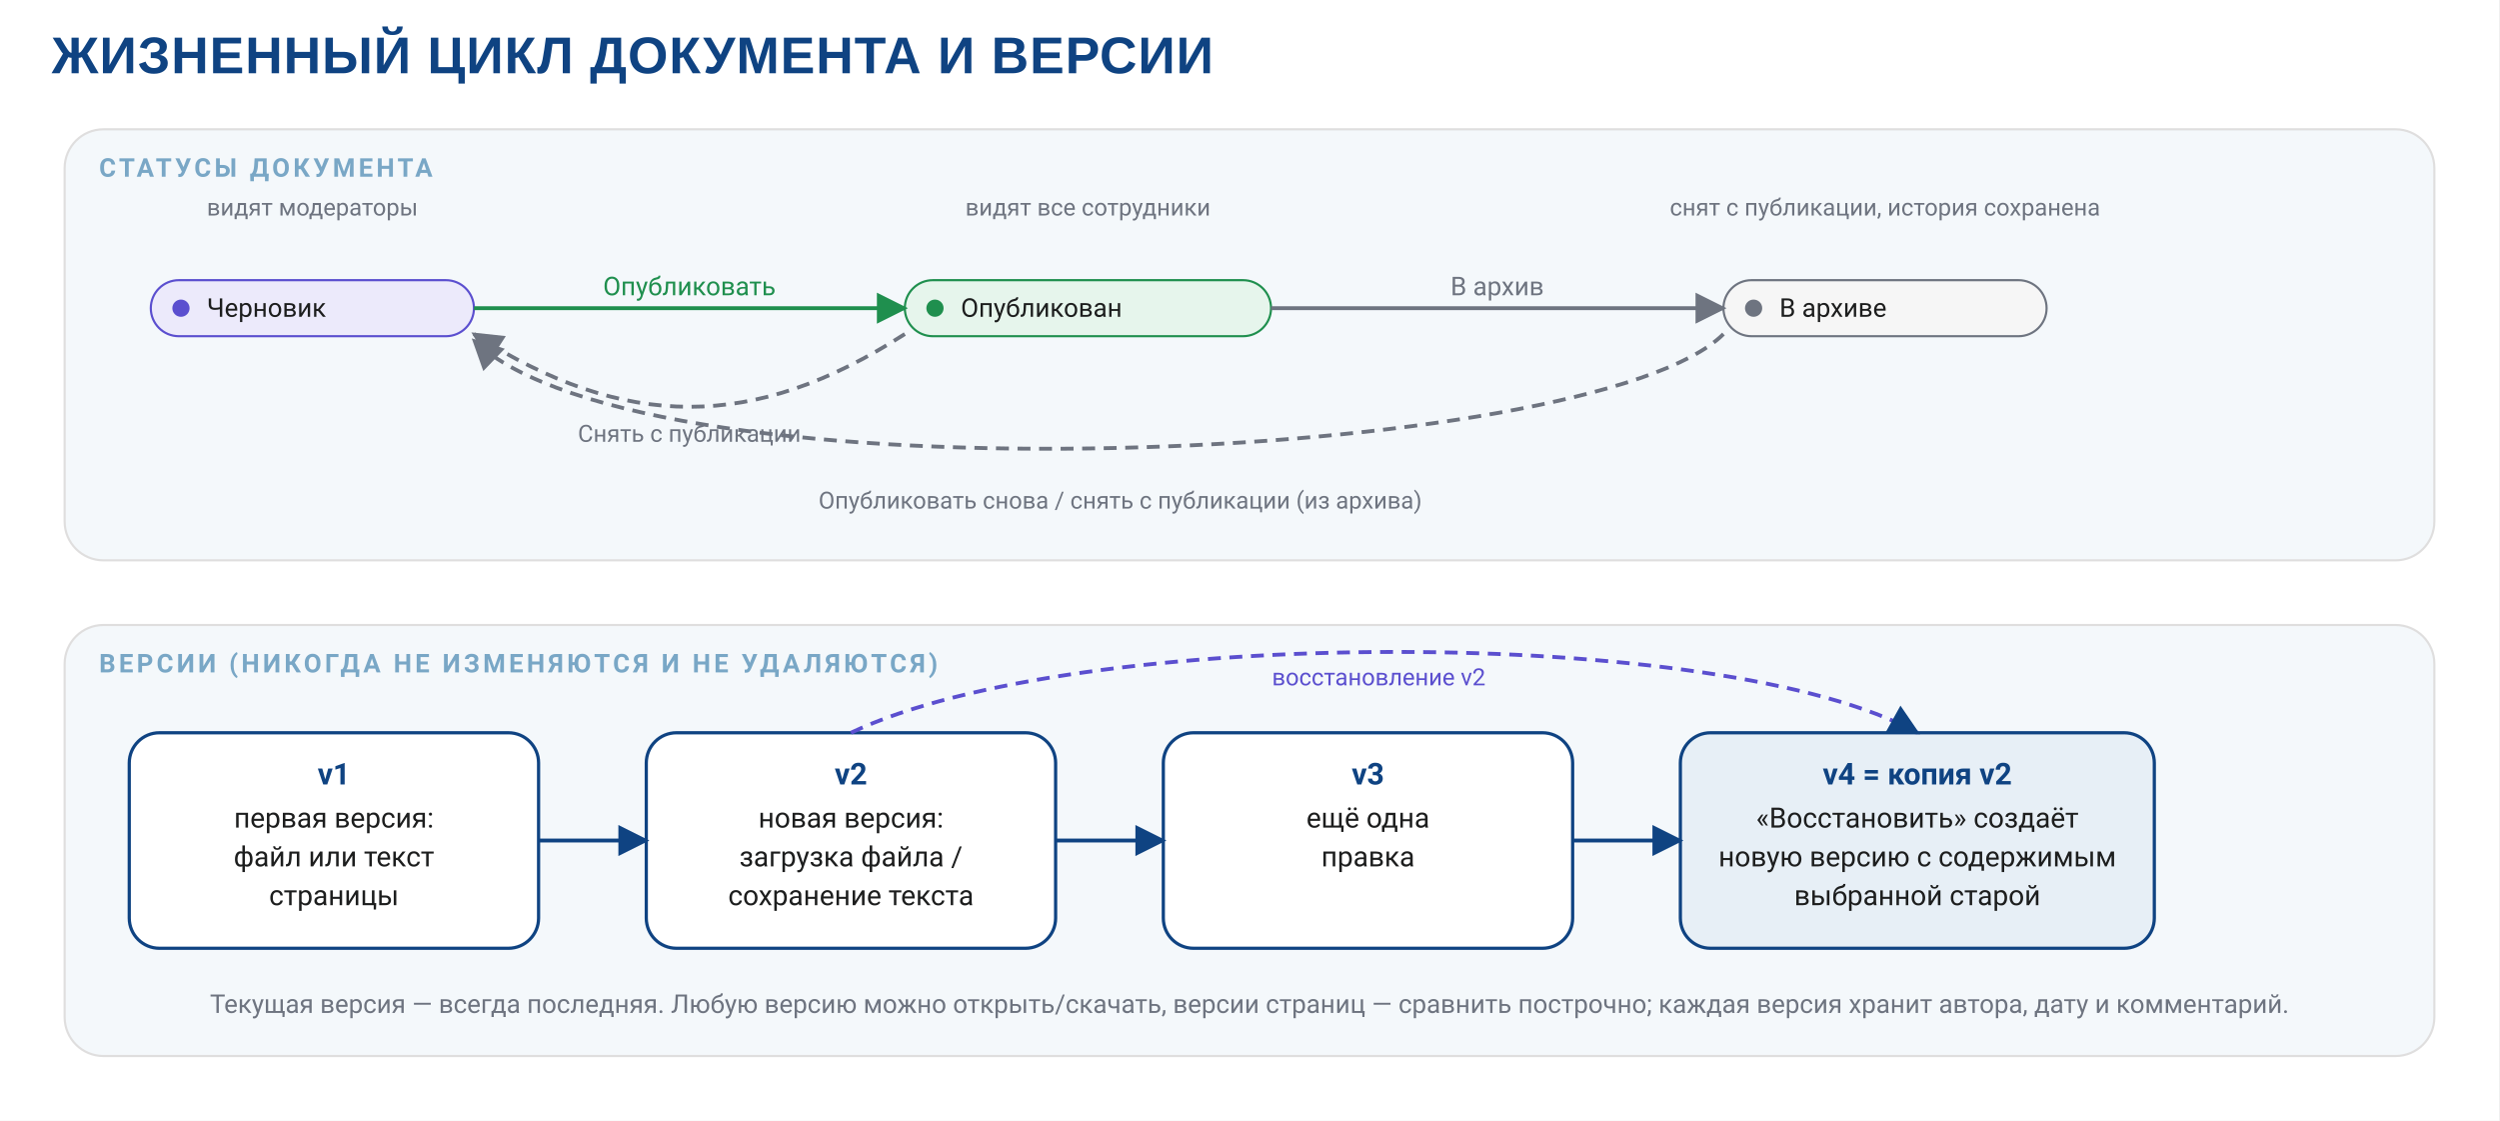
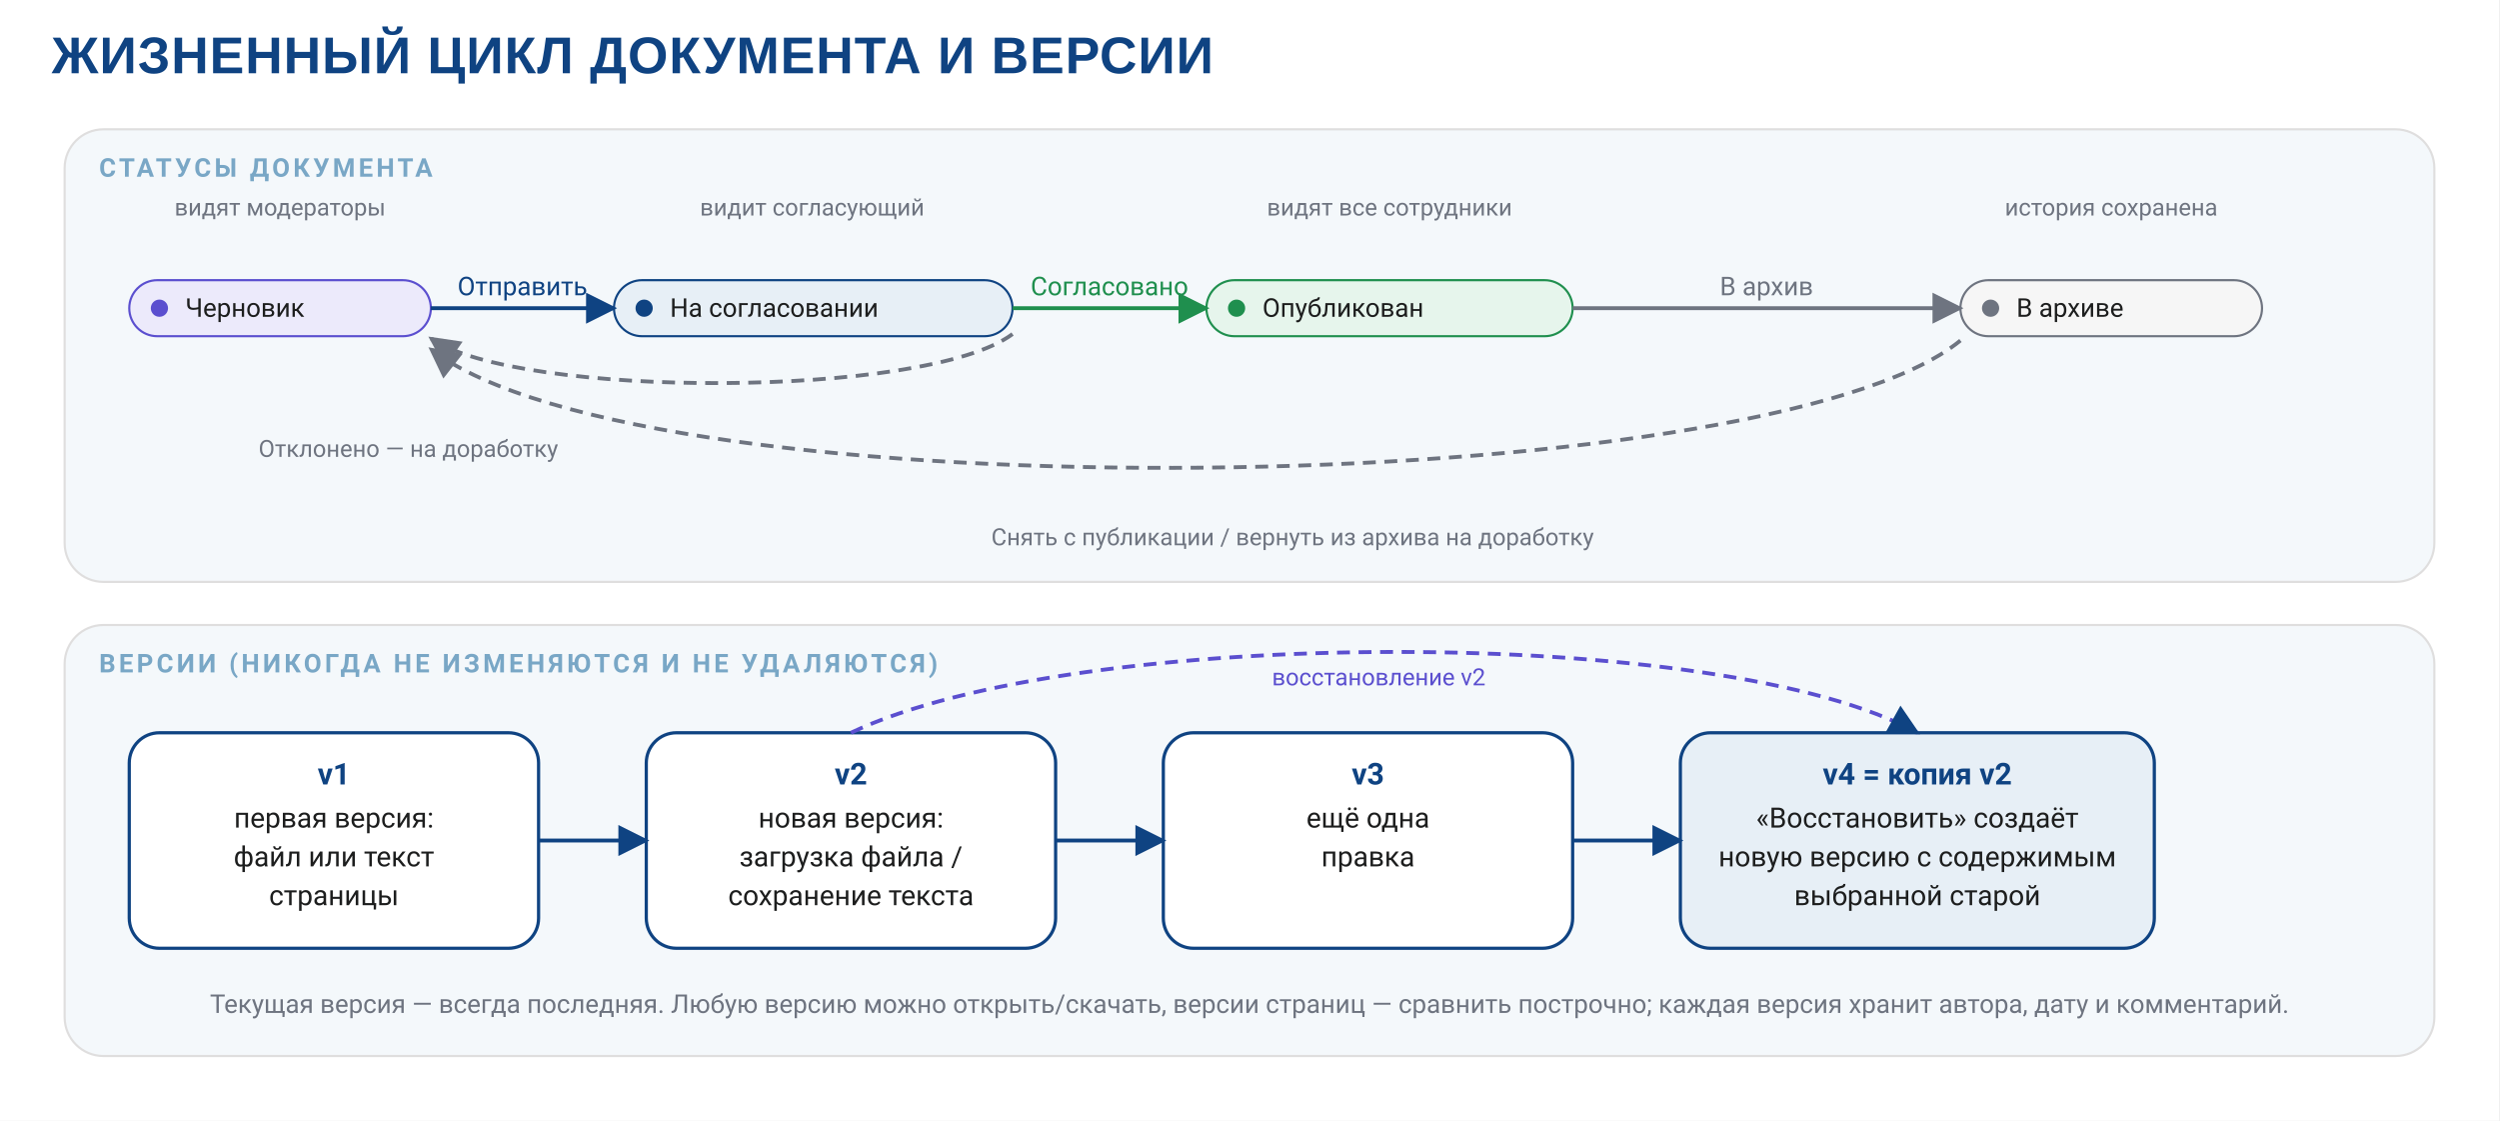
<svg xmlns="http://www.w3.org/2000/svg" width="1160" height="520" viewBox="0 0 1160 520" font-family="Roboto, Arial, Helvetica, sans-serif" font-size="14">
  <defs>
    <marker id="arrow" viewBox="0 0 10 10" refX="9" refY="5" markerWidth="8" markerHeight="8" orient="auto-start-reverse">
      <path d="M0 0L10 5L0 10z" fill="#0F4382" />
    </marker>
    <marker id="arrow-red" viewBox="0 0 10 10" refX="9" refY="5" markerWidth="8" markerHeight="8" orient="auto-start-reverse">
      <path d="M0 0L10 5L0 10z" fill="#D00024" />
    </marker>
    <marker id="arrow-green" viewBox="0 0 10 10" refX="9" refY="5" markerWidth="8" markerHeight="8" orient="auto-start-reverse">
      <path d="M0 0L10 5L0 10z" fill="#1F8F4E" />
    </marker>
    <marker id="arrow-muted" viewBox="0 0 10 10" refX="9" refY="5" markerWidth="8" markerHeight="8" orient="auto-start-reverse">
      <path d="M0 0L10 5L0 10z" fill="#6E7480" />
    </marker>
  </defs>
  <rect width="1160" height="520" fill="#FFFFFF" />
  <text x="24" y="34" font-family="'DIN Condensed', 'Arial Narrow', Arial, sans-serif" font-size="24" font-weight="600" fill="#0F4382" letter-spacing="0.5">ЖИЗНЕННЫЙ ЦИКЛ ДОКУМЕНТА И ВЕРСИИ</text>
-   <rect x="30" y="60" width="1100" height="200" rx="18" fill="#F4F8FB" stroke="#DFDEDE" />
+   <rect x="30" y="60" width="1100" height="210" rx="18" fill="#F4F8FB" stroke="#DFDEDE" />
  <text x="46" y="82" font-size="12" font-weight="700" fill="#79A7C6" letter-spacing="1.5">СТАТУСЫ ДОКУМЕНТА</text>
-   <rect x="70" y="130" width="150" height="26" rx="13" fill="#ECEAFB" stroke="#5B4FCF" />
-   <circle cx="84" cy="143" r="4" fill="#5B4FCF" />
-   <text x="96" y="147" font-size="12" fill="#1D1E1E">Черновик</text>
-   <rect x="420" y="130" width="170" height="26" rx="13" fill="#E6F5EC" stroke="#1F8F4E" />
-   <circle cx="434" cy="143" r="4" fill="#1F8F4E" />
-   <text x="446" y="147" font-size="12" fill="#1D1E1E">Опубликован</text>
-   <rect x="800" y="130" width="150" height="26" rx="13" fill="#F6F6F6" stroke="#6E7480" />
-   <circle cx="814" cy="143" r="4" fill="#6E7480" />
-   <text x="826" y="147" font-size="12" fill="#1D1E1E">В архиве</text>
-   <line x1="220" y1="143" x2="420" y2="143" stroke="#1F8F4E" stroke-width="1.8" marker-end="url(#arrow-green)" />
-   <text x="320.0" y="137.0" text-anchor="middle" font-size="12" fill="#1F8F4E">Опубликовать</text>
-   <path d="M 420 155 C 350 200, 290 200, 220 155" fill="none" stroke="#6E7480" stroke-width="1.8" marker-end="url(#arrow-muted)" stroke-dasharray="6 4" />
-   <text x="320" y="205" font-size="11" fill="#6E7480" text-anchor="middle" font-weight="normal" xml:space="preserve">Снять с публикации</text>
-   <line x1="590" y1="143" x2="800" y2="143" stroke="#6E7480" stroke-width="1.8" marker-end="url(#arrow-muted)" />
-   <text x="695.0" y="137.0" text-anchor="middle" font-size="12" fill="#6E7480">В архив</text>
-   <path d="M 800 155 C 740 215, 300 235, 220 158" fill="none" stroke="#6E7480" stroke-width="1.8" marker-end="url(#arrow-muted)" stroke-dasharray="6 4" />
-   <text x="520" y="236" font-size="11" fill="#6E7480" text-anchor="middle" font-weight="normal" xml:space="preserve">Опубликовать снова / снять с публикации (из архива)</text>
-   <text x="145" y="100" font-size="11" fill="#6E7480" text-anchor="middle" font-weight="normal" xml:space="preserve">видят модераторы</text>
-   <text x="505" y="100" font-size="11" fill="#6E7480" text-anchor="middle" font-weight="normal" xml:space="preserve">видят все сотрудники</text>
-   <text x="875" y="100" font-size="11" fill="#6E7480" text-anchor="middle" font-weight="normal" xml:space="preserve">снят с публикации, история сохранена</text>
+   <rect x="60" y="130" width="140" height="26" rx="13" fill="#ECEAFB" stroke="#5B4FCF" />
+   <circle cx="74" cy="143" r="4" fill="#5B4FCF" />
+   <text x="86" y="147" font-size="12" fill="#1D1E1E">Черновик</text>
+   <rect x="285" y="130" width="185" height="26" rx="13" fill="#E7EFF6" stroke="#0F4382" />
+   <circle cx="299" cy="143" r="4" fill="#0F4382" />
+   <text x="311" y="147" font-size="12" fill="#1D1E1E">На согласовании</text>
+   <rect x="560" y="130" width="170" height="26" rx="13" fill="#E6F5EC" stroke="#1F8F4E" />
+   <circle cx="574" cy="143" r="4" fill="#1F8F4E" />
+   <text x="586" y="147" font-size="12" fill="#1D1E1E">Опубликован</text>
+   <rect x="910" y="130" width="140" height="26" rx="13" fill="#F6F6F6" stroke="#6E7480" />
+   <circle cx="924" cy="143" r="4" fill="#6E7480" />
+   <text x="936" y="147" font-size="12" fill="#1D1E1E">В архиве</text>
+   <line x1="200" y1="143" x2="285" y2="143" stroke="#0F4382" stroke-width="1.8" marker-end="url(#arrow)" />
+   <text x="242.5" y="137.0" text-anchor="middle" font-size="12" fill="#0F4382">Отправить</text>
+   <line x1="470" y1="143" x2="560" y2="143" stroke="#1F8F4E" stroke-width="1.8" marker-end="url(#arrow-green)" />
+   <text x="515.0" y="137.0" text-anchor="middle" font-size="12" fill="#1F8F4E">Согласовано</text>
+   <path d="M 470 155 C 430 185, 240 185, 200 157" fill="none" stroke="#6E7480" stroke-width="1.8" marker-end="url(#arrow-muted)" stroke-dasharray="6 4" />
+   <text x="120" y="212" font-size="11" fill="#6E7480" text-anchor="start" font-weight="normal" xml:space="preserve">Отклонено — на доработку</text>
+   <line x1="730" y1="143" x2="910" y2="143" stroke="#6E7480" stroke-width="1.8" marker-end="url(#arrow-muted)" />
+   <text x="820.0" y="137.0" text-anchor="middle" font-size="12" fill="#6E7480">В архив</text>
+   <path d="M 910 158 C 820 232, 300 240, 200 162" fill="none" stroke="#6E7480" stroke-width="1.8" marker-end="url(#arrow-muted)" stroke-dasharray="6 4" />
+   <text x="600" y="253" font-size="11" fill="#6E7480" text-anchor="middle" font-weight="normal" xml:space="preserve">Снять с публикации / вернуть из архива на доработку</text>
+   <text x="130" y="100" font-size="11" fill="#6E7480" text-anchor="middle" font-weight="normal" xml:space="preserve">видят модераторы</text>
+   <text x="377" y="100" font-size="11" fill="#6E7480" text-anchor="middle" font-weight="normal" xml:space="preserve">видит согласующий</text>
+   <text x="645" y="100" font-size="11" fill="#6E7480" text-anchor="middle" font-weight="normal" xml:space="preserve">видят все сотрудники</text>
+   <text x="980" y="100" font-size="11" fill="#6E7480" text-anchor="middle" font-weight="normal" xml:space="preserve">история сохранена</text>
  <rect x="30" y="290" width="1100" height="200" rx="18" fill="#F4F8FB" stroke="#DFDEDE" />
  <text x="46" y="312" font-size="12" font-weight="700" fill="#79A7C6" letter-spacing="1.5">ВЕРСИИ (НИКОГДА НЕ ИЗМЕНЯЮТСЯ И НЕ УДАЛЯЮТСЯ)</text>
  <rect x="60" y="340" width="190" height="100" rx="14" fill="#FFFFFF" stroke="#0F4382" stroke-width="1.5" />
  <text x="155.0" y="364" text-anchor="middle" font-weight="700" font-size="14" fill="#0F4382">v1</text>
  <text x="155.0" y="384" text-anchor="middle" font-size="13" fill="#1D1E1E">первая версия:</text>
  <text x="155.0" y="402" text-anchor="middle" font-size="13" fill="#1D1E1E">файл или текст</text>
  <text x="155.0" y="420" text-anchor="middle" font-size="13" fill="#1D1E1E">страницы</text>
  <rect x="300" y="340" width="190" height="100" rx="14" fill="#FFFFFF" stroke="#0F4382" stroke-width="1.5" />
  <text x="395.0" y="364" text-anchor="middle" font-weight="700" font-size="14" fill="#0F4382">v2</text>
  <text x="395.0" y="384" text-anchor="middle" font-size="13" fill="#1D1E1E">новая версия:</text>
  <text x="395.0" y="402" text-anchor="middle" font-size="13" fill="#1D1E1E">загрузка файла /</text>
  <text x="395.0" y="420" text-anchor="middle" font-size="13" fill="#1D1E1E">сохранение текста</text>
  <rect x="540" y="340" width="190" height="100" rx="14" fill="#FFFFFF" stroke="#0F4382" stroke-width="1.5" />
  <text x="635.0" y="364" text-anchor="middle" font-weight="700" font-size="14" fill="#0F4382">v3</text>
  <text x="635.0" y="384" text-anchor="middle" font-size="13" fill="#1D1E1E">ещё одна</text>
  <text x="635.0" y="402" text-anchor="middle" font-size="13" fill="#1D1E1E">правка</text>
  <rect x="780" y="340" width="220" height="100" rx="14" fill="#E7EFF6" stroke="#0F4382" stroke-width="1.5" />
  <text x="890.0" y="364" text-anchor="middle" font-weight="700" font-size="14" fill="#0F4382">v4 = копия v2</text>
  <text x="890.0" y="384" text-anchor="middle" font-size="13" fill="#1D1E1E">«Восстановить» создаёт</text>
  <text x="890.0" y="402" text-anchor="middle" font-size="13" fill="#1D1E1E">новую версию с содержимым</text>
  <text x="890.0" y="420" text-anchor="middle" font-size="13" fill="#1D1E1E">выбранной старой</text>
  <line x1="250" y1="390" x2="300" y2="390" stroke="#0F4382" stroke-width="1.8" marker-end="url(#arrow)" />
  <line x1="490" y1="390" x2="540" y2="390" stroke="#0F4382" stroke-width="1.8" marker-end="url(#arrow)" />
  <line x1="730" y1="390" x2="780" y2="390" stroke="#0F4382" stroke-width="1.8" marker-end="url(#arrow)" />
  <path d="M 395 340 C 500 290, 800 290, 890 340" fill="none" stroke="#5B4FCF" stroke-width="1.8" marker-end="url(#arrow)" stroke-dasharray="6 4" />
  <text x="640" y="318" font-size="11" fill="#5B4FCF" text-anchor="middle" font-weight="normal" xml:space="preserve">восстановление v2</text>
  <text x="580" y="470" font-size="12" fill="#6E7480" text-anchor="middle" font-weight="normal" xml:space="preserve">Текущая версия — всегда последняя. Любую версию можно открыть/скачать, версии страниц — сравнить построчно; каждая версия хранит автора, дату и комментарий.</text>
</svg>
